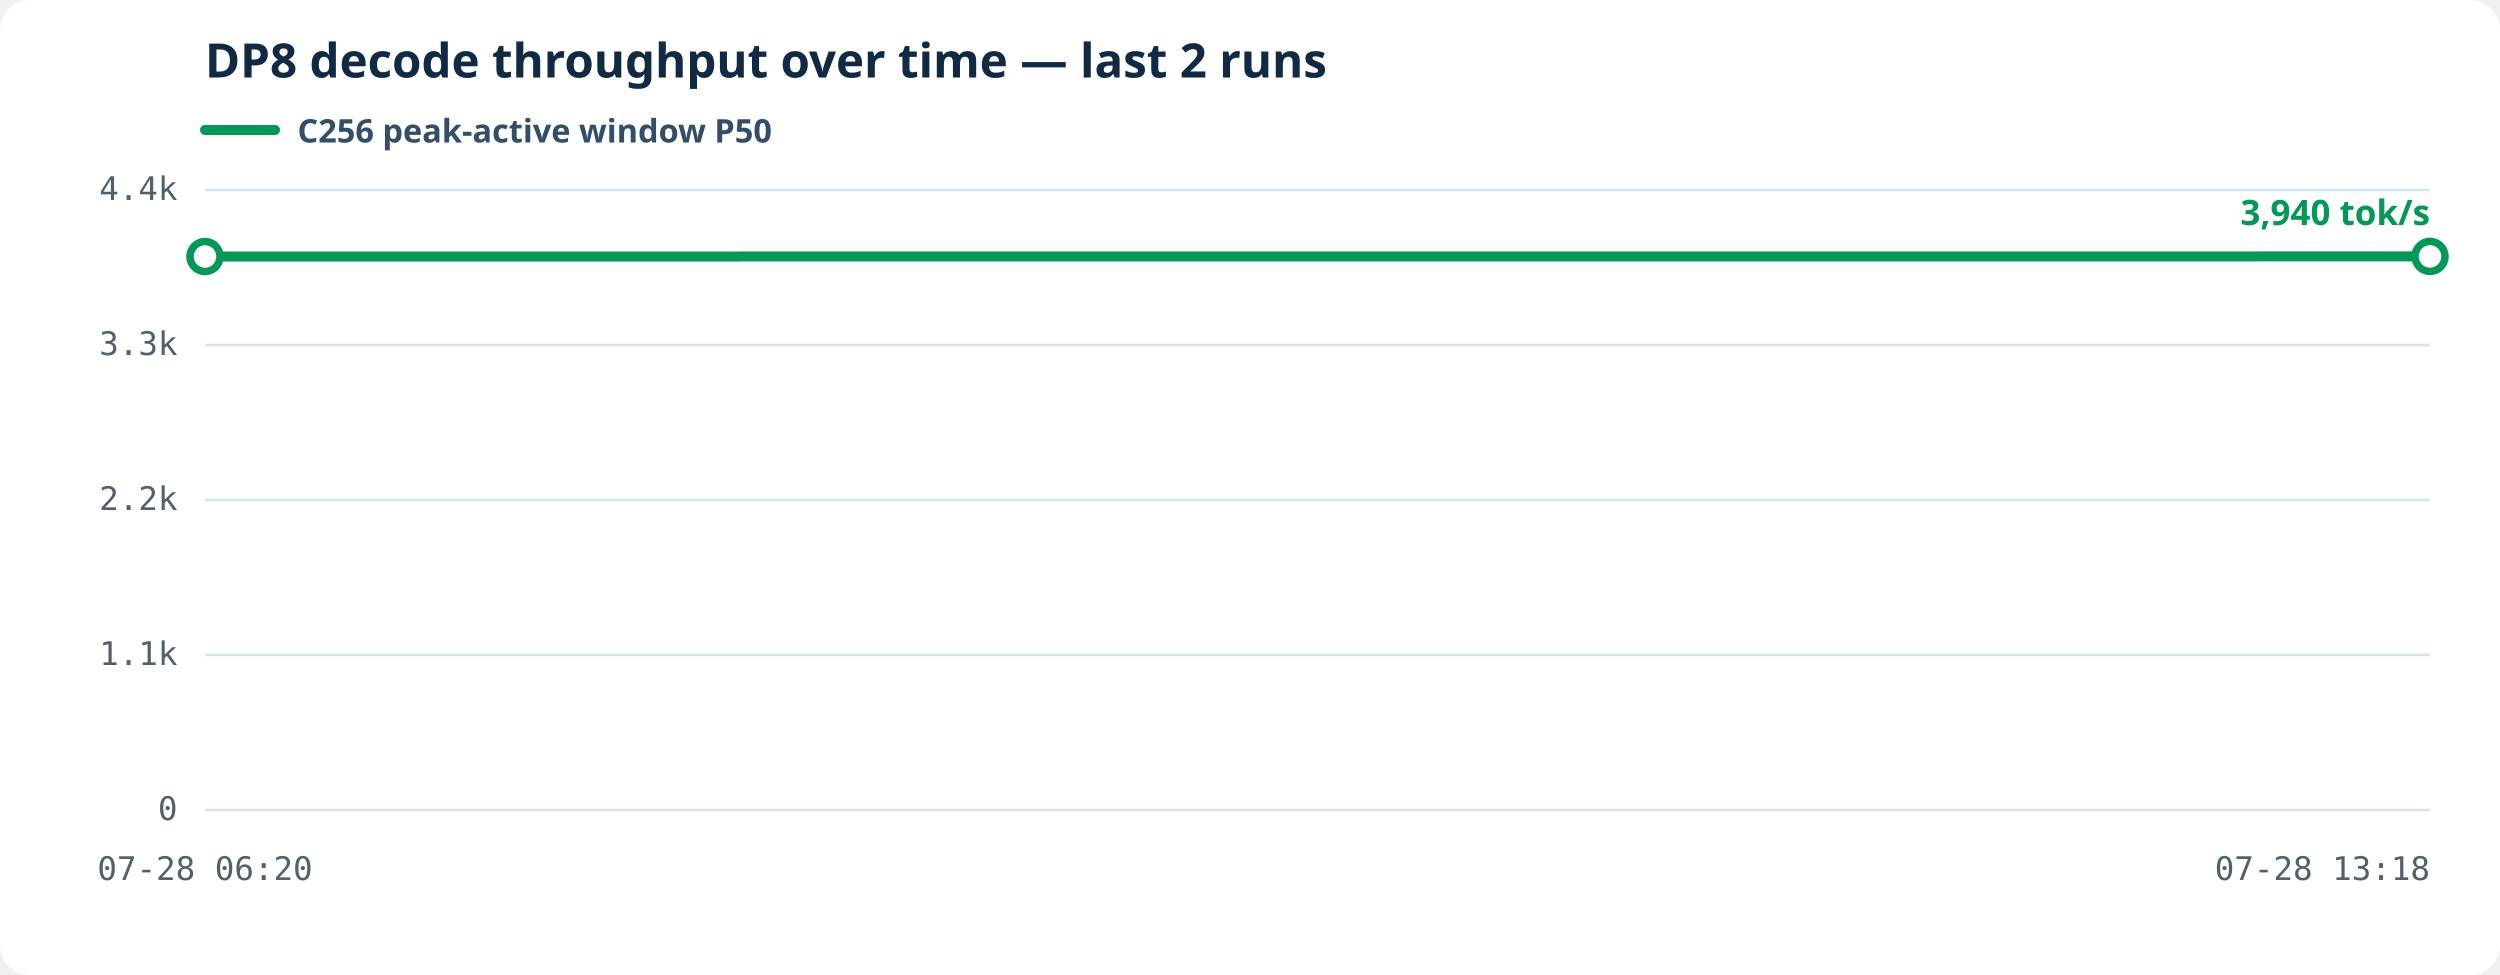
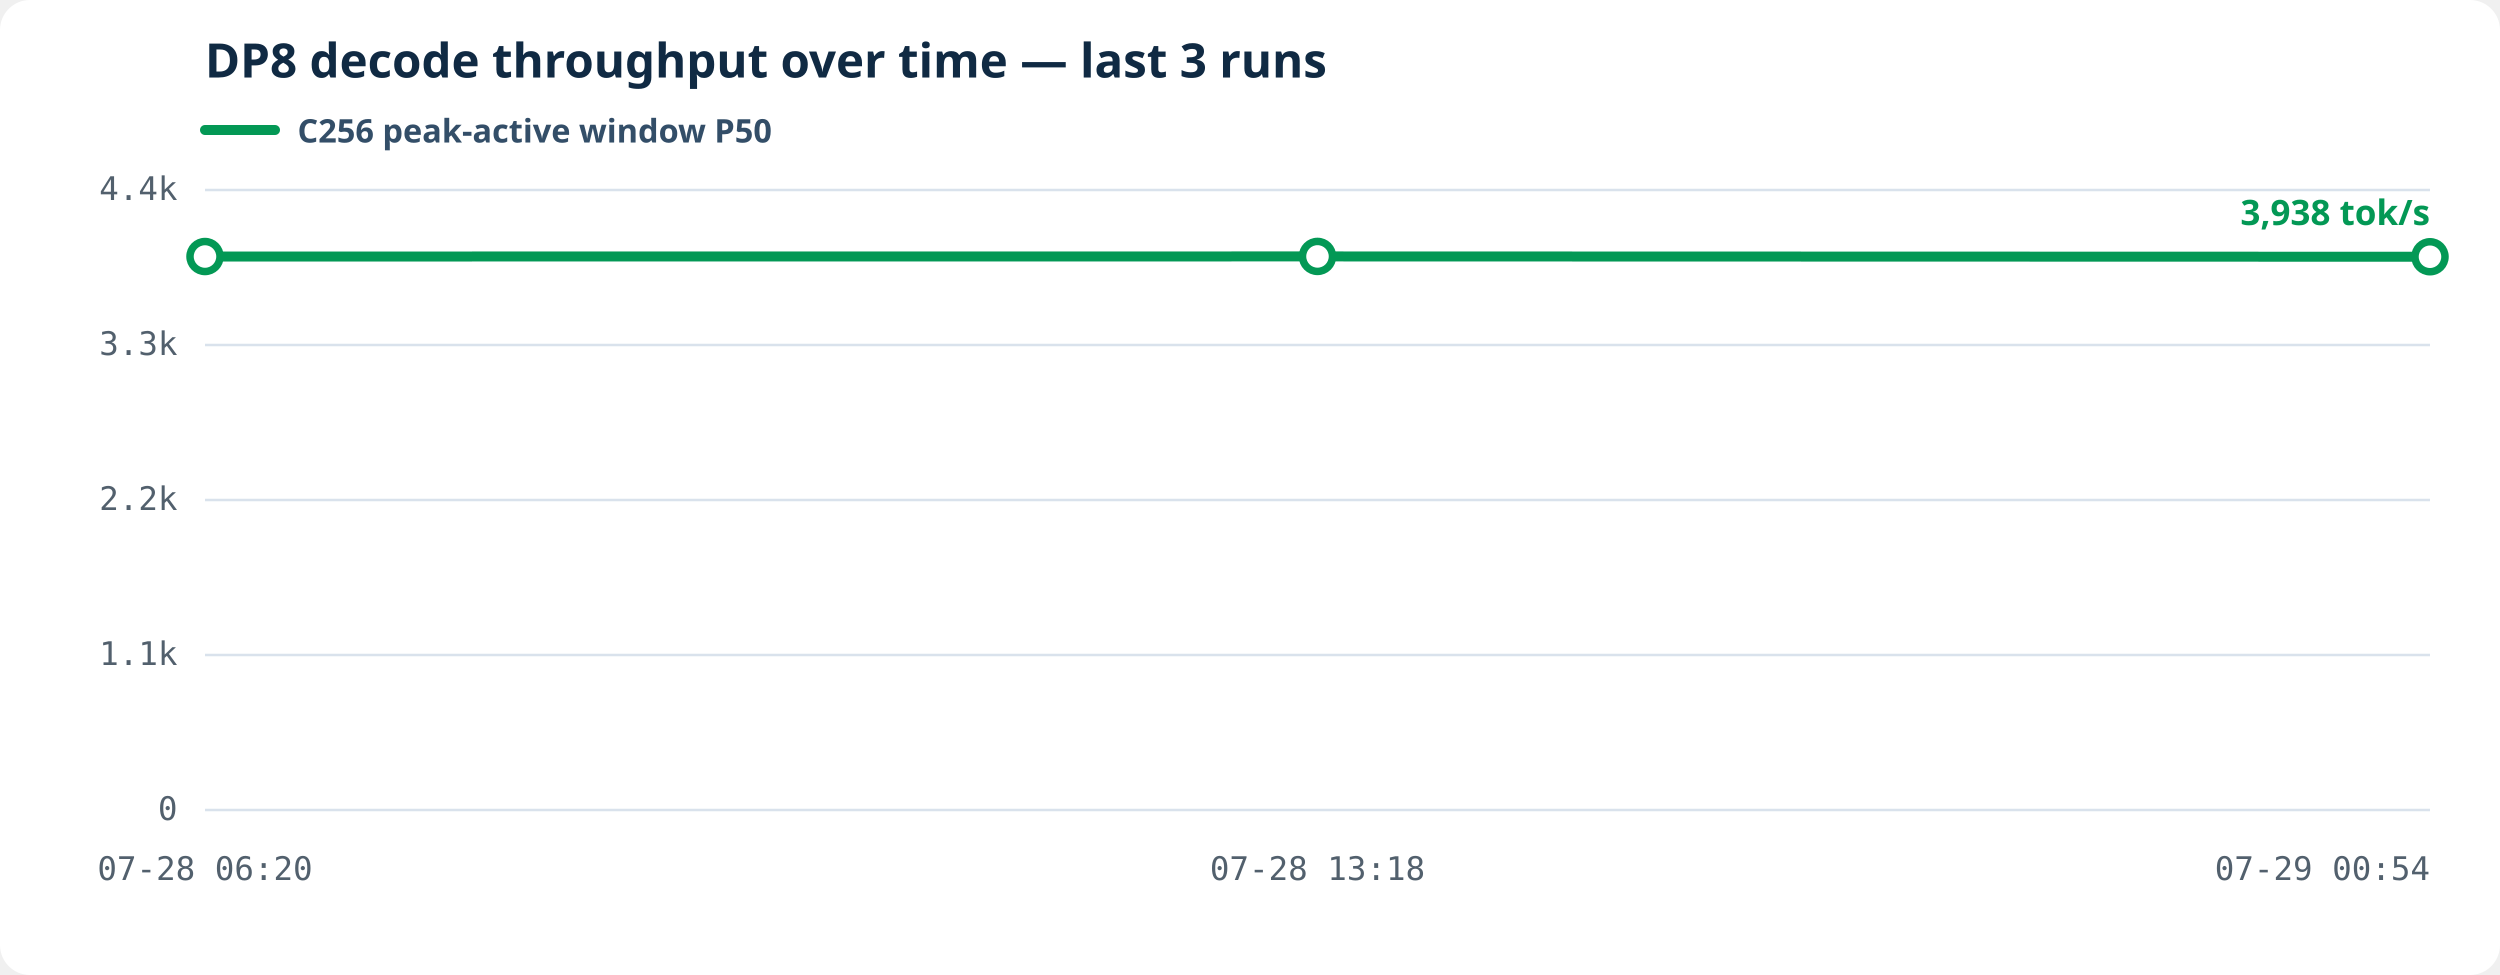
<svg xmlns="http://www.w3.org/2000/svg" viewBox="0 0 1000 390" role="img" aria-labelledby="decode-history-title decode-history-desc">
  <style>.bg{fill:#fff}.grid{stroke:#d9e2ec;stroke-width:1}.axis{fill:#52606d;font:13px ui-monospace,SFMono-Regular,Consolas,monospace}.heading{fill:#102a43;font:600 19px system-ui,sans-serif}.line{fill:none;stroke-width:4;stroke-linejoin:round;stroke-linecap:round}.dot{fill:#fff;stroke-width:3}.latest{stroke-width:3}.legend{fill:#334e68;font:600 13px system-ui,sans-serif}.value{font:600 14px system-ui,sans-serif}</style>
  <rect class="bg" width="1000" height="390" rx="12" />
-   <text class="heading" x="82" y="31">DP8 decode throughput over time — last 2 runs</text>
+   <text class="heading" x="82" y="31">DP8 decode throughput over time — last 3 runs</text>
  <line x1="82" y1="52" x2="110" y2="52" stroke="#039855" stroke-width="4" stroke-linecap="round" />
  <text class="legend" x="119" y="57">C256 peak-active window P50</text>
  <line class="grid" x1="82" y1="324.00" x2="972" y2="324.00" />
  <text class="axis" text-anchor="end" x="71" y="328.00">0</text>
  <line class="grid" x1="82" y1="262.00" x2="972" y2="262.00" />
  <text class="axis" text-anchor="end" x="71" y="266.00">1.1k</text>
  <line class="grid" x1="82" y1="200.00" x2="972" y2="200.00" />
  <text class="axis" text-anchor="end" x="71" y="204.00">2.2k</text>
  <line class="grid" x1="82" y1="138.00" x2="972" y2="138.00" />
  <text class="axis" text-anchor="end" x="71" y="142.00">3.3k</text>
  <line class="grid" x1="82" y1="76.00" x2="972" y2="76.00" />
  <text class="axis" text-anchor="end" x="71" y="80.00">4.4k</text>
  <text class="axis" text-anchor="middle" x="82.00" y="352">07-28 06:20</text>
-   <text class="axis" text-anchor="end" x="972.00" y="352">07-28 13:18</text>
-   <polyline class="line" stroke="#039855" points="82.00,102.61 972.00,102.57" />
+   <text class="axis" text-anchor="middle" x="527.00" y="352">07-28 13:18</text>
+   <text class="axis" text-anchor="end" x="972.00" y="352">07-29 00:54</text>
+   <polyline class="line" stroke="#039855" points="82.00,102.61 527.00,102.57 972.00,102.70" />
  <circle class="dot" fill="#fff" stroke="#039855" cx="82.00" cy="102.61" r="6" />
-   <circle class="dot latest" fill="#039855" stroke="#039855" cx="972.00" cy="102.57" r="6" />
-   <text class="value" fill="#039855" text-anchor="end" x="972.00" y="90.00">3,940 tok/s</text>
+   <circle class="dot" fill="#fff" stroke="#039855" cx="527.00" cy="102.57" r="6" />
+   <circle class="dot latest" fill="#039855" stroke="#039855" cx="972.00" cy="102.70" r="6" />
+   <text class="value" fill="#039855" text-anchor="end" x="972.00" y="90.00">3,938 tok/s</text>
</svg>
